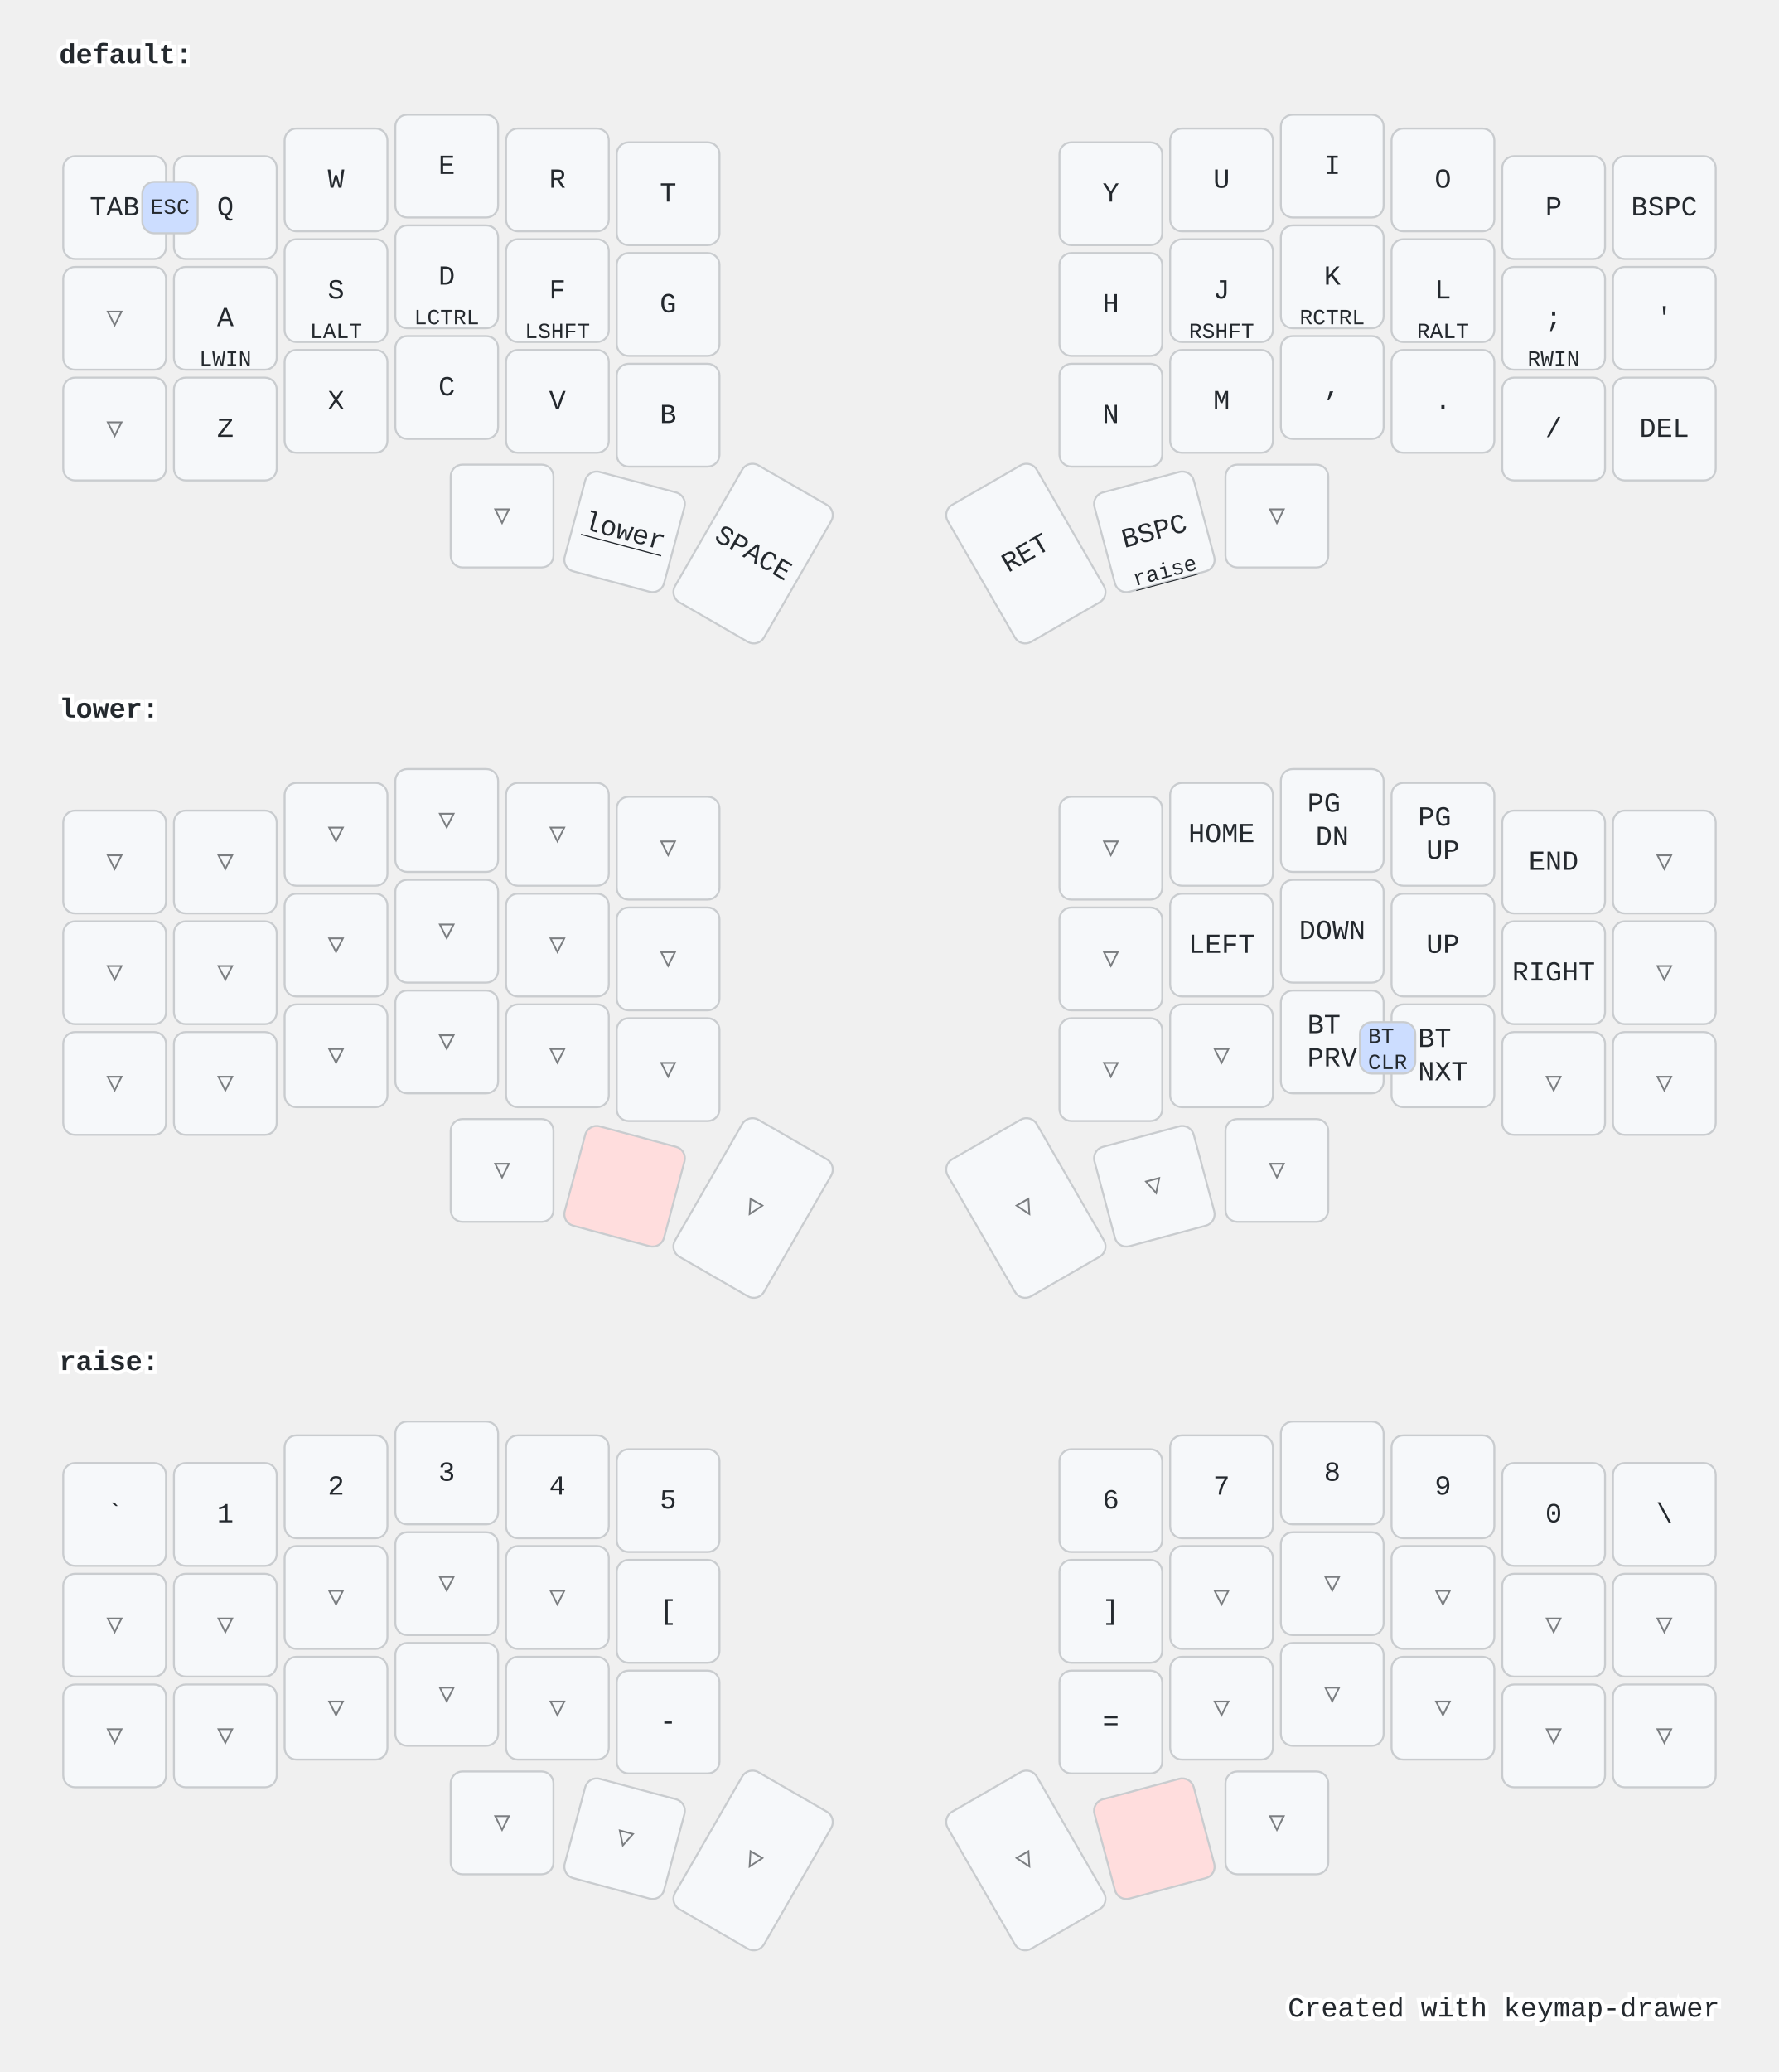
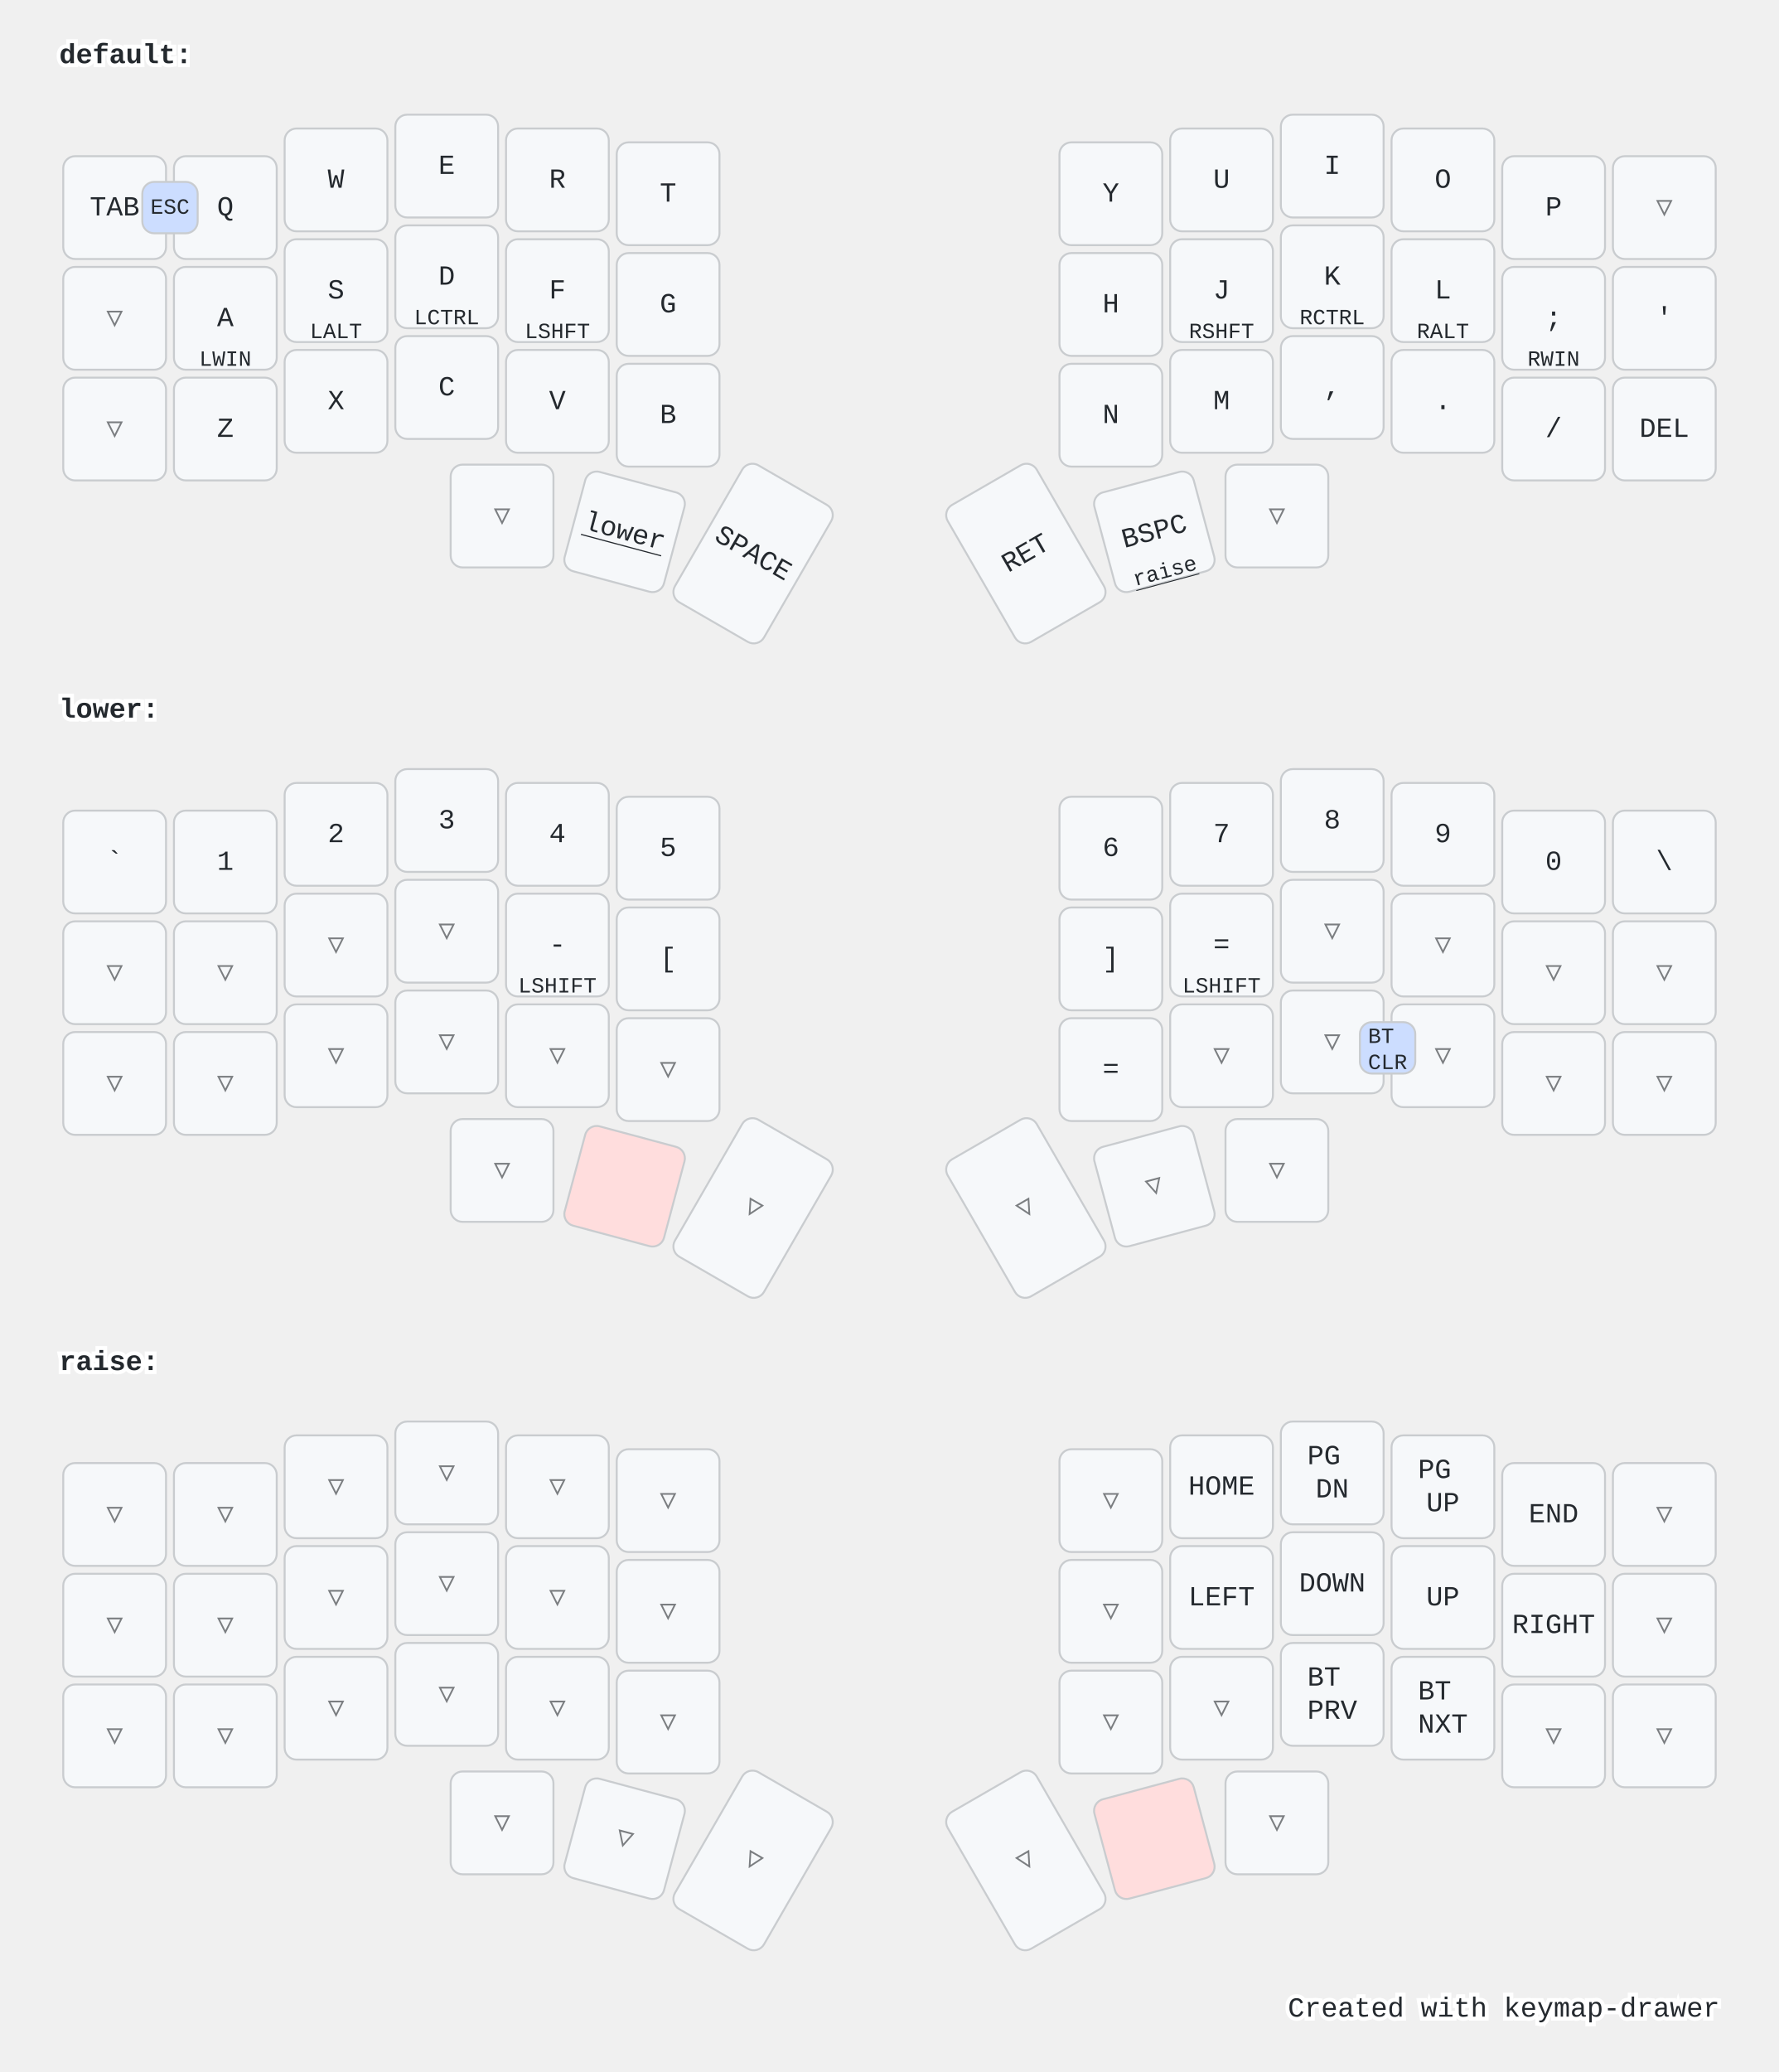
<svg xmlns="http://www.w3.org/2000/svg" width="900" height="1048" viewBox="0 0 900 1048" class="keymap">
  <style>/* inherit to force styles through use tags */
svg path {
    fill: inherit;
}

/* font and background color specifications */
svg.keymap {
    font-family: SFMono-Regular,Consolas,Liberation Mono,Menlo,monospace;
    font-size: 14px;
    font-kerning: normal;
    text-rendering: optimizeLegibility;
    fill: #24292e;
}

/* default key styling */
rect.key {
    fill: #f6f8fa;
}

rect.key, rect.combo {
    stroke: #c9cccf;
    stroke-width: 1;
}

/* default key side styling, only used is draw_key_sides is set */
rect.side {
    filter: brightness(90%);
}

/* color accent for combo boxes */
rect.combo, rect.combo-separate {
    fill: #cdf;
}

/* color accent for held keys */
rect.held, rect.combo.held {
    fill: #fdd;
}

/* color accent for ghost (optional) keys */
rect.ghost, rect.combo.ghost {
    stroke-dasharray: 4, 4;
    stroke-width: 2;
}

text {
    text-anchor: middle;
    dominant-baseline: middle;
}

/* styling for layer labels */
text.label {
    font-weight: bold;
    text-anchor: start;
    stroke: white;
    stroke-width: 4;
    paint-order: stroke;
}

/* styling for optional footer */
text.footer {
    text-anchor: end;
    dominant-baseline: auto;
    stroke: white;
    stroke-width: 4;
    paint-order: stroke;
}

/* styling for combo tap, and key non-tap label text */
text.combo, text.hold, text.shifted, text.left, text.right {
    font-size: 11px;
}

text.hold {
    text-anchor: middle;
    dominant-baseline: auto;
}

text.shifted {
    text-anchor: middle;
    dominant-baseline: hanging;
}

text.left {
    text-anchor: start;
}

text.right {
    text-anchor: end;
}

text.layer-activator {
    text-decoration: underline;
}

/* styling for hold/shifted label text in combo box */
text.combo.hold, text.combo.shifted, text.combo.left, text.combo.right {
    font-size: 8px;
}

/* lighter symbol for transparent keys */
text.trans {
    fill: #7b7e81;
}

/* styling for combo dendrons */
path.combo {
    stroke-width: 1;
    stroke: gray;
    fill: none;
}

/* Start Tabler Icons Cleanup */
/* cannot use height/width with glyphs */
.icon-tabler &gt; path {
    fill: inherit;
    stroke: inherit;
    stroke-width: 2;
}
/* hide tabler's default box */
.icon-tabler &gt; path[stroke="none"][fill="none"] {
    visibility: hidden;
}
/* End Tabler Icons Cleanup */

@media (prefers-color-scheme: dark) {
svg.keymap { fill: #d1d6db; }
rect.key { fill: #3f4750; }
rect.key, rect.combo { stroke: #60666c; }
rect.combo, rect.combo-separate { fill: #1f3d7a; }
rect.held, rect.combo.held { fill: #854747; }
text.label, text.footer { stroke: black; }
text.trans { fill: #7e8184; }
path.combo { stroke: #7f7f7f; }

}</style>
  <g transform="translate(30, 0)" class="layer-default">
    <text x="0" y="28" class="label" id="default">default:</text>
    <g transform="translate(0, 56)">
      <g transform="translate(28, 49)" class="key keypos-0">
        <rect rx="6" ry="6" x="-26" y="-26" width="52" height="52" class="key" />
        <text x="0" y="0" class="key tap">TAB</text>
      </g>
      <g transform="translate(84, 49)" class="key keypos-1">
        <rect rx="6" ry="6" x="-26" y="-26" width="52" height="52" class="key" />
        <text x="0" y="0" class="key tap">Q</text>
      </g>
      <g transform="translate(140, 35)" class="key keypos-2">
        <rect rx="6" ry="6" x="-26" y="-26" width="52" height="52" class="key" />
        <text x="0" y="0" class="key tap">W</text>
      </g>
      <g transform="translate(196, 28)" class="key keypos-3">
        <rect rx="6" ry="6" x="-26" y="-26" width="52" height="52" class="key" />
        <text x="0" y="0" class="key tap">E</text>
      </g>
      <g transform="translate(252, 35)" class="key keypos-4">
        <rect rx="6" ry="6" x="-26" y="-26" width="52" height="52" class="key" />
        <text x="0" y="0" class="key tap">R</text>
      </g>
      <g transform="translate(308, 42)" class="key keypos-5">
        <rect rx="6" ry="6" x="-26" y="-26" width="52" height="52" class="key" />
        <text x="0" y="0" class="key tap">T</text>
      </g>
      <g transform="translate(532, 42)" class="key keypos-6">
        <rect rx="6" ry="6" x="-26" y="-26" width="52" height="52" class="key" />
        <text x="0" y="0" class="key tap">Y</text>
      </g>
      <g transform="translate(588, 35)" class="key keypos-7">
        <rect rx="6" ry="6" x="-26" y="-26" width="52" height="52" class="key" />
        <text x="0" y="0" class="key tap">U</text>
      </g>
      <g transform="translate(644, 28)" class="key keypos-8">
        <rect rx="6" ry="6" x="-26" y="-26" width="52" height="52" class="key" />
        <text x="0" y="0" class="key tap">I</text>
      </g>
      <g transform="translate(700, 35)" class="key keypos-9">
        <rect rx="6" ry="6" x="-26" y="-26" width="52" height="52" class="key" />
        <text x="0" y="0" class="key tap">O</text>
      </g>
      <g transform="translate(756, 49)" class="key keypos-10">
        <rect rx="6" ry="6" x="-26" y="-26" width="52" height="52" class="key" />
        <text x="0" y="0" class="key tap">P</text>
      </g>
-       <g transform="translate(812, 49)" class="key keypos-11">
-         <rect rx="6" ry="6" x="-26" y="-26" width="52" height="52" class="key" />
-         <text x="0" y="0" class="key tap">BSPC</text>
+       <g transform="translate(812, 49)" class="key trans keypos-11">
+         <rect rx="6" ry="6" x="-26" y="-26" width="52" height="52" class="key trans" />
+         <text x="0" y="0" class="key trans tap">▽</text>
      </g>
      <g transform="translate(28, 105)" class="key trans keypos-12">
        <rect rx="6" ry="6" x="-26" y="-26" width="52" height="52" class="key trans" />
        <text x="0" y="0" class="key trans tap">▽</text>
      </g>
      <g transform="translate(84, 105)" class="key keypos-13">
        <rect rx="6" ry="6" x="-26" y="-26" width="52" height="52" class="key" />
        <text x="0" y="0" class="key tap">A</text>
        <text x="0" y="24" class="key hold">LWIN</text>
      </g>
      <g transform="translate(140, 91)" class="key keypos-14">
        <rect rx="6" ry="6" x="-26" y="-26" width="52" height="52" class="key" />
        <text x="0" y="0" class="key tap">S</text>
        <text x="0" y="24" class="key hold">LALT</text>
      </g>
      <g transform="translate(196, 84)" class="key keypos-15">
        <rect rx="6" ry="6" x="-26" y="-26" width="52" height="52" class="key" />
        <text x="0" y="0" class="key tap">D</text>
        <text x="0" y="24" class="key hold">LCTRL</text>
      </g>
      <g transform="translate(252, 91)" class="key keypos-16">
        <rect rx="6" ry="6" x="-26" y="-26" width="52" height="52" class="key" />
        <text x="0" y="0" class="key tap">F</text>
        <text x="0" y="24" class="key hold">LSHFT</text>
      </g>
      <g transform="translate(308, 98)" class="key keypos-17">
        <rect rx="6" ry="6" x="-26" y="-26" width="52" height="52" class="key" />
        <text x="0" y="0" class="key tap">G</text>
      </g>
      <g transform="translate(532, 98)" class="key keypos-18">
        <rect rx="6" ry="6" x="-26" y="-26" width="52" height="52" class="key" />
        <text x="0" y="0" class="key tap">H</text>
      </g>
      <g transform="translate(588, 91)" class="key keypos-19">
        <rect rx="6" ry="6" x="-26" y="-26" width="52" height="52" class="key" />
        <text x="0" y="0" class="key tap">J</text>
        <text x="0" y="24" class="key hold">RSHFT</text>
      </g>
      <g transform="translate(644, 84)" class="key keypos-20">
        <rect rx="6" ry="6" x="-26" y="-26" width="52" height="52" class="key" />
        <text x="0" y="0" class="key tap">K</text>
        <text x="0" y="24" class="key hold">RCTRL</text>
      </g>
      <g transform="translate(700, 91)" class="key keypos-21">
        <rect rx="6" ry="6" x="-26" y="-26" width="52" height="52" class="key" />
        <text x="0" y="0" class="key tap">L</text>
        <text x="0" y="24" class="key hold">RALT</text>
      </g>
      <g transform="translate(756, 105)" class="key keypos-22">
        <rect rx="6" ry="6" x="-26" y="-26" width="52" height="52" class="key" />
        <text x="0" y="0" class="key tap">;</text>
        <text x="0" y="24" class="key hold">RWIN</text>
      </g>
      <g transform="translate(812, 105)" class="key keypos-23">
        <rect rx="6" ry="6" x="-26" y="-26" width="52" height="52" class="key" />
        <text x="0" y="0" class="key tap">'</text>
      </g>
      <g transform="translate(28, 161)" class="key trans keypos-24">
        <rect rx="6" ry="6" x="-26" y="-26" width="52" height="52" class="key trans" />
        <text x="0" y="0" class="key trans tap">▽</text>
      </g>
      <g transform="translate(84, 161)" class="key keypos-25">
        <rect rx="6" ry="6" x="-26" y="-26" width="52" height="52" class="key" />
        <text x="0" y="0" class="key tap">Z</text>
      </g>
      <g transform="translate(140, 147)" class="key keypos-26">
        <rect rx="6" ry="6" x="-26" y="-26" width="52" height="52" class="key" />
        <text x="0" y="0" class="key tap">X</text>
      </g>
      <g transform="translate(196, 140)" class="key keypos-27">
        <rect rx="6" ry="6" x="-26" y="-26" width="52" height="52" class="key" />
        <text x="0" y="0" class="key tap">C</text>
      </g>
      <g transform="translate(252, 147)" class="key keypos-28">
        <rect rx="6" ry="6" x="-26" y="-26" width="52" height="52" class="key" />
        <text x="0" y="0" class="key tap">V</text>
      </g>
      <g transform="translate(308, 154)" class="key keypos-29">
        <rect rx="6" ry="6" x="-26" y="-26" width="52" height="52" class="key" />
        <text x="0" y="0" class="key tap">B</text>
      </g>
      <g transform="translate(532, 154)" class="key keypos-30">
        <rect rx="6" ry="6" x="-26" y="-26" width="52" height="52" class="key" />
        <text x="0" y="0" class="key tap">N</text>
      </g>
      <g transform="translate(588, 147)" class="key keypos-31">
        <rect rx="6" ry="6" x="-26" y="-26" width="52" height="52" class="key" />
        <text x="0" y="0" class="key tap">M</text>
      </g>
      <g transform="translate(644, 140)" class="key keypos-32">
        <rect rx="6" ry="6" x="-26" y="-26" width="52" height="52" class="key" />
        <text x="0" y="0" class="key tap">,</text>
      </g>
      <g transform="translate(700, 147)" class="key keypos-33">
        <rect rx="6" ry="6" x="-26" y="-26" width="52" height="52" class="key" />
        <text x="0" y="0" class="key tap">.</text>
      </g>
      <g transform="translate(756, 161)" class="key keypos-34">
        <rect rx="6" ry="6" x="-26" y="-26" width="52" height="52" class="key" />
        <text x="0" y="0" class="key tap">/</text>
      </g>
      <g transform="translate(812, 161)" class="key keypos-35">
        <rect rx="6" ry="6" x="-26" y="-26" width="52" height="52" class="key" />
        <text x="0" y="0" class="key tap">DEL</text>
      </g>
      <g transform="translate(224, 205)" class="key trans keypos-36">
        <rect rx="6" ry="6" x="-26" y="-26" width="52" height="52" class="key trans" />
        <text x="0" y="0" class="key trans tap">▽</text>
      </g>
      <g transform="translate(286, 213) rotate(15.0)" class="key keypos-37">
        <rect rx="6" ry="6" x="-26" y="-26" width="52" height="52" class="key" />
        <a href="#lower">
          <text x="0" y="0" class="key tap layer-activator">lower</text>
        </a>
      </g>
      <g transform="translate(351, 224) rotate(30.0)" class="key keypos-38">
        <rect rx="6" ry="6" x="-26" y="-40" width="52" height="80" class="key" />
        <text x="0" y="0" class="key tap">SPACE</text>
      </g>
      <g transform="translate(489, 224) rotate(-30.0)" class="key keypos-39">
        <rect rx="6" ry="6" x="-26" y="-40" width="52" height="80" class="key" />
        <text x="0" y="0" class="key tap">RET</text>
      </g>
      <g transform="translate(554, 213) rotate(-15.0)" class="key keypos-40">
        <rect rx="6" ry="6" x="-26" y="-26" width="52" height="52" class="key" />
        <text x="0" y="0" class="key tap">BSPC</text>
        <a href="#raise">
          <text x="0" y="24" class="key hold layer-activator">raise</text>
        </a>
      </g>
      <g transform="translate(616, 205)" class="key trans keypos-41">
        <rect rx="6" ry="6" x="-26" y="-26" width="52" height="52" class="key trans" />
        <text x="0" y="0" class="key trans tap">▽</text>
      </g>
      <g class="combo combopos-0">
        <rect rx="6" ry="6" x="42" y="36" width="28" height="26" class="combo" />
        <text x="56" y="49" class="combo tap">ESC</text>
      </g>
    </g>
  </g>
  <g transform="translate(30, 331)" class="layer-lower">
    <text x="0" y="28" class="label" id="lower">lower:</text>
    <g transform="translate(0, 56)">
-       <g transform="translate(28, 49)" class="key trans keypos-0">
-         <rect rx="6" ry="6" x="-26" y="-26" width="52" height="52" class="key trans" />
-         <text x="0" y="0" class="key trans tap">▽</text>
-       </g>
-       <g transform="translate(84, 49)" class="key trans keypos-1">
-         <rect rx="6" ry="6" x="-26" y="-26" width="52" height="52" class="key trans" />
-         <text x="0" y="0" class="key trans tap">▽</text>
-       </g>
-       <g transform="translate(140, 35)" class="key trans keypos-2">
-         <rect rx="6" ry="6" x="-26" y="-26" width="52" height="52" class="key trans" />
-         <text x="0" y="0" class="key trans tap">▽</text>
-       </g>
-       <g transform="translate(196, 28)" class="key trans keypos-3">
-         <rect rx="6" ry="6" x="-26" y="-26" width="52" height="52" class="key trans" />
-         <text x="0" y="0" class="key trans tap">▽</text>
-       </g>
-       <g transform="translate(252, 35)" class="key trans keypos-4">
-         <rect rx="6" ry="6" x="-26" y="-26" width="52" height="52" class="key trans" />
-         <text x="0" y="0" class="key trans tap">▽</text>
-       </g>
-       <g transform="translate(308, 42)" class="key trans keypos-5">
-         <rect rx="6" ry="6" x="-26" y="-26" width="52" height="52" class="key trans" />
-         <text x="0" y="0" class="key trans tap">▽</text>
-       </g>
-       <g transform="translate(532, 42)" class="key trans keypos-6">
-         <rect rx="6" ry="6" x="-26" y="-26" width="52" height="52" class="key trans" />
-         <text x="0" y="0" class="key trans tap">▽</text>
+       <g transform="translate(28, 49)" class="key keypos-0">
+         <rect rx="6" ry="6" x="-26" y="-26" width="52" height="52" class="key" />
+         <text x="0" y="0" class="key tap">`</text>
+       </g>
+       <g transform="translate(84, 49)" class="key keypos-1">
+         <rect rx="6" ry="6" x="-26" y="-26" width="52" height="52" class="key" />
+         <text x="0" y="0" class="key tap">1</text>
+       </g>
+       <g transform="translate(140, 35)" class="key keypos-2">
+         <rect rx="6" ry="6" x="-26" y="-26" width="52" height="52" class="key" />
+         <text x="0" y="0" class="key tap">2</text>
+       </g>
+       <g transform="translate(196, 28)" class="key keypos-3">
+         <rect rx="6" ry="6" x="-26" y="-26" width="52" height="52" class="key" />
+         <text x="0" y="0" class="key tap">3</text>
+       </g>
+       <g transform="translate(252, 35)" class="key keypos-4">
+         <rect rx="6" ry="6" x="-26" y="-26" width="52" height="52" class="key" />
+         <text x="0" y="0" class="key tap">4</text>
+       </g>
+       <g transform="translate(308, 42)" class="key keypos-5">
+         <rect rx="6" ry="6" x="-26" y="-26" width="52" height="52" class="key" />
+         <text x="0" y="0" class="key tap">5</text>
+       </g>
+       <g transform="translate(532, 42)" class="key keypos-6">
+         <rect rx="6" ry="6" x="-26" y="-26" width="52" height="52" class="key" />
+         <text x="0" y="0" class="key tap">6</text>
      </g>
      <g transform="translate(588, 35)" class="key keypos-7">
        <rect rx="6" ry="6" x="-26" y="-26" width="52" height="52" class="key" />
-         <text x="0" y="0" class="key tap">HOME</text>
+         <text x="0" y="0" class="key tap">7</text>
      </g>
      <g transform="translate(644, 28)" class="key keypos-8">
        <rect rx="6" ry="6" x="-26" y="-26" width="52" height="52" class="key" />
-         <text x="0" y="0" class="key tap">
-           <tspan x="0" dy="-0.6em">PG</tspan>
-           <tspan x="0" dy="1.2em">DN</tspan>
-         </text>
+         <text x="0" y="0" class="key tap">8</text>
      </g>
      <g transform="translate(700, 35)" class="key keypos-9">
        <rect rx="6" ry="6" x="-26" y="-26" width="52" height="52" class="key" />
-         <text x="0" y="0" class="key tap">
-           <tspan x="0" dy="-0.6em">PG</tspan>
-           <tspan x="0" dy="1.2em">UP</tspan>
-         </text>
+         <text x="0" y="0" class="key tap">9</text>
      </g>
      <g transform="translate(756, 49)" class="key keypos-10">
        <rect rx="6" ry="6" x="-26" y="-26" width="52" height="52" class="key" />
-         <text x="0" y="0" class="key tap">END</text>
-       </g>
-       <g transform="translate(812, 49)" class="key trans keypos-11">
-         <rect rx="6" ry="6" x="-26" y="-26" width="52" height="52" class="key trans" />
-         <text x="0" y="0" class="key trans tap">▽</text>
+         <text x="0" y="0" class="key tap">0</text>
+       </g>
+       <g transform="translate(812, 49)" class="key keypos-11">
+         <rect rx="6" ry="6" x="-26" y="-26" width="52" height="52" class="key" />
+         <text x="0" y="0" class="key tap">\</text>
      </g>
      <g transform="translate(28, 105)" class="key trans keypos-12">
        <rect rx="6" ry="6" x="-26" y="-26" width="52" height="52" class="key trans" />
        <text x="0" y="0" class="key trans tap">▽</text>
      </g>
      <g transform="translate(84, 105)" class="key trans keypos-13">
        <rect rx="6" ry="6" x="-26" y="-26" width="52" height="52" class="key trans" />
        <text x="0" y="0" class="key trans tap">▽</text>
      </g>
      <g transform="translate(140, 91)" class="key trans keypos-14">
        <rect rx="6" ry="6" x="-26" y="-26" width="52" height="52" class="key trans" />
        <text x="0" y="0" class="key trans tap">▽</text>
      </g>
      <g transform="translate(196, 84)" class="key trans keypos-15">
        <rect rx="6" ry="6" x="-26" y="-26" width="52" height="52" class="key trans" />
        <text x="0" y="0" class="key trans tap">▽</text>
      </g>
-       <g transform="translate(252, 91)" class="key trans keypos-16">
-         <rect rx="6" ry="6" x="-26" y="-26" width="52" height="52" class="key trans" />
-         <text x="0" y="0" class="key trans tap">▽</text>
-       </g>
-       <g transform="translate(308, 98)" class="key trans keypos-17">
-         <rect rx="6" ry="6" x="-26" y="-26" width="52" height="52" class="key trans" />
-         <text x="0" y="0" class="key trans tap">▽</text>
-       </g>
-       <g transform="translate(532, 98)" class="key trans keypos-18">
-         <rect rx="6" ry="6" x="-26" y="-26" width="52" height="52" class="key trans" />
-         <text x="0" y="0" class="key trans tap">▽</text>
+       <g transform="translate(252, 91)" class="key keypos-16">
+         <rect rx="6" ry="6" x="-26" y="-26" width="52" height="52" class="key" />
+         <text x="0" y="0" class="key tap">-</text>
+         <text x="0" y="24" class="key hold">LSHIFT</text>
+       </g>
+       <g transform="translate(308, 98)" class="key keypos-17">
+         <rect rx="6" ry="6" x="-26" y="-26" width="52" height="52" class="key" />
+         <text x="0" y="0" class="key tap">[</text>
+       </g>
+       <g transform="translate(532, 98)" class="key keypos-18">
+         <rect rx="6" ry="6" x="-26" y="-26" width="52" height="52" class="key" />
+         <text x="0" y="0" class="key tap">]</text>
      </g>
      <g transform="translate(588, 91)" class="key keypos-19">
        <rect rx="6" ry="6" x="-26" y="-26" width="52" height="52" class="key" />
-         <text x="0" y="0" class="key tap">LEFT</text>
-       </g>
-       <g transform="translate(644, 84)" class="key keypos-20">
-         <rect rx="6" ry="6" x="-26" y="-26" width="52" height="52" class="key" />
-         <text x="0" y="0" class="key tap">DOWN</text>
-       </g>
-       <g transform="translate(700, 91)" class="key keypos-21">
-         <rect rx="6" ry="6" x="-26" y="-26" width="52" height="52" class="key" />
-         <text x="0" y="0" class="key tap">UP</text>
-       </g>
-       <g transform="translate(756, 105)" class="key keypos-22">
-         <rect rx="6" ry="6" x="-26" y="-26" width="52" height="52" class="key" />
-         <text x="0" y="0" class="key tap">RIGHT</text>
+         <text x="0" y="0" class="key tap">=</text>
+         <text x="0" y="24" class="key hold">LSHIFT</text>
+       </g>
+       <g transform="translate(644, 84)" class="key trans keypos-20">
+         <rect rx="6" ry="6" x="-26" y="-26" width="52" height="52" class="key trans" />
+         <text x="0" y="0" class="key trans tap">▽</text>
+       </g>
+       <g transform="translate(700, 91)" class="key trans keypos-21">
+         <rect rx="6" ry="6" x="-26" y="-26" width="52" height="52" class="key trans" />
+         <text x="0" y="0" class="key trans tap">▽</text>
+       </g>
+       <g transform="translate(756, 105)" class="key trans keypos-22">
+         <rect rx="6" ry="6" x="-26" y="-26" width="52" height="52" class="key trans" />
+         <text x="0" y="0" class="key trans tap">▽</text>
      </g>
      <g transform="translate(812, 105)" class="key trans keypos-23">
        <rect rx="6" ry="6" x="-26" y="-26" width="52" height="52" class="key trans" />
        <text x="0" y="0" class="key trans tap">▽</text>
      </g>
      <g transform="translate(28, 161)" class="key trans keypos-24">
        <rect rx="6" ry="6" x="-26" y="-26" width="52" height="52" class="key trans" />
        <text x="0" y="0" class="key trans tap">▽</text>
      </g>
      <g transform="translate(84, 161)" class="key trans keypos-25">
        <rect rx="6" ry="6" x="-26" y="-26" width="52" height="52" class="key trans" />
        <text x="0" y="0" class="key trans tap">▽</text>
      </g>
      <g transform="translate(140, 147)" class="key trans keypos-26">
        <rect rx="6" ry="6" x="-26" y="-26" width="52" height="52" class="key trans" />
        <text x="0" y="0" class="key trans tap">▽</text>
      </g>
      <g transform="translate(196, 140)" class="key trans keypos-27">
        <rect rx="6" ry="6" x="-26" y="-26" width="52" height="52" class="key trans" />
        <text x="0" y="0" class="key trans tap">▽</text>
      </g>
      <g transform="translate(252, 147)" class="key trans keypos-28">
        <rect rx="6" ry="6" x="-26" y="-26" width="52" height="52" class="key trans" />
        <text x="0" y="0" class="key trans tap">▽</text>
      </g>
      <g transform="translate(308, 154)" class="key trans keypos-29">
        <rect rx="6" ry="6" x="-26" y="-26" width="52" height="52" class="key trans" />
        <text x="0" y="0" class="key trans tap">▽</text>
      </g>
-       <g transform="translate(532, 154)" class="key trans keypos-30">
-         <rect rx="6" ry="6" x="-26" y="-26" width="52" height="52" class="key trans" />
-         <text x="0" y="0" class="key trans tap">▽</text>
+       <g transform="translate(532, 154)" class="key keypos-30">
+         <rect rx="6" ry="6" x="-26" y="-26" width="52" height="52" class="key" />
+         <text x="0" y="0" class="key tap">=</text>
      </g>
      <g transform="translate(588, 147)" class="key trans keypos-31">
        <rect rx="6" ry="6" x="-26" y="-26" width="52" height="52" class="key trans" />
        <text x="0" y="0" class="key trans tap">▽</text>
      </g>
-       <g transform="translate(644, 140)" class="key keypos-32">
-         <rect rx="6" ry="6" x="-26" y="-26" width="52" height="52" class="key" />
-         <text x="0" y="0" class="key tap">
-           <tspan x="0" dy="-0.6em">BT</tspan>
-           <tspan x="0" dy="1.2em">PRV</tspan>
-         </text>
-       </g>
-       <g transform="translate(700, 147)" class="key keypos-33">
-         <rect rx="6" ry="6" x="-26" y="-26" width="52" height="52" class="key" />
-         <text x="0" y="0" class="key tap">
-           <tspan x="0" dy="-0.6em">BT</tspan>
-           <tspan x="0" dy="1.2em">NXT</tspan>
-         </text>
+       <g transform="translate(644, 140)" class="key trans keypos-32">
+         <rect rx="6" ry="6" x="-26" y="-26" width="52" height="52" class="key trans" />
+         <text x="0" y="0" class="key trans tap">▽</text>
+       </g>
+       <g transform="translate(700, 147)" class="key trans keypos-33">
+         <rect rx="6" ry="6" x="-26" y="-26" width="52" height="52" class="key trans" />
+         <text x="0" y="0" class="key trans tap">▽</text>
      </g>
      <g transform="translate(756, 161)" class="key trans keypos-34">
        <rect rx="6" ry="6" x="-26" y="-26" width="52" height="52" class="key trans" />
        <text x="0" y="0" class="key trans tap">▽</text>
      </g>
      <g transform="translate(812, 161)" class="key trans keypos-35">
        <rect rx="6" ry="6" x="-26" y="-26" width="52" height="52" class="key trans" />
        <text x="0" y="0" class="key trans tap">▽</text>
      </g>
      <g transform="translate(224, 205)" class="key trans keypos-36">
        <rect rx="6" ry="6" x="-26" y="-26" width="52" height="52" class="key trans" />
        <text x="0" y="0" class="key trans tap">▽</text>
      </g>
      <g transform="translate(286, 213) rotate(15.0)" class="key held keypos-37">
        <rect rx="6" ry="6" x="-26" y="-26" width="52" height="52" class="key held" />
      </g>
      <g transform="translate(351, 224) rotate(30.0)" class="key trans keypos-38">
        <rect rx="6" ry="6" x="-26" y="-40" width="52" height="80" class="key trans" />
        <text x="0" y="0" class="key trans tap">▽</text>
      </g>
      <g transform="translate(489, 224) rotate(-30.0)" class="key trans keypos-39">
        <rect rx="6" ry="6" x="-26" y="-40" width="52" height="80" class="key trans" />
        <text x="0" y="0" class="key trans tap">▽</text>
      </g>
      <g transform="translate(554, 213) rotate(-15.0)" class="key trans keypos-40">
        <rect rx="6" ry="6" x="-26" y="-26" width="52" height="52" class="key trans" />
        <text x="0" y="0" class="key trans tap">▽</text>
      </g>
      <g transform="translate(616, 205)" class="key trans keypos-41">
        <rect rx="6" ry="6" x="-26" y="-26" width="52" height="52" class="key trans" />
        <text x="0" y="0" class="key trans tap">▽</text>
      </g>
      <g class="combo combopos-0">
        <rect rx="6" ry="6" x="658" y="130" width="28" height="26" class="combo" />
        <text x="672" y="144" class="combo tap">
          <tspan x="672" dy="-0.6em">BT</tspan>
          <tspan x="672" dy="1.2em">CLR</tspan>
        </text>
      </g>
    </g>
  </g>
  <g transform="translate(30, 661)" class="layer-raise">
    <text x="0" y="28" class="label" id="raise">raise:</text>
    <g transform="translate(0, 56)">
-       <g transform="translate(28, 49)" class="key keypos-0">
-         <rect rx="6" ry="6" x="-26" y="-26" width="52" height="52" class="key" />
-         <text x="0" y="0" class="key tap">`</text>
-       </g>
-       <g transform="translate(84, 49)" class="key keypos-1">
-         <rect rx="6" ry="6" x="-26" y="-26" width="52" height="52" class="key" />
-         <text x="0" y="0" class="key tap">1</text>
-       </g>
-       <g transform="translate(140, 35)" class="key keypos-2">
-         <rect rx="6" ry="6" x="-26" y="-26" width="52" height="52" class="key" />
-         <text x="0" y="0" class="key tap">2</text>
-       </g>
-       <g transform="translate(196, 28)" class="key keypos-3">
-         <rect rx="6" ry="6" x="-26" y="-26" width="52" height="52" class="key" />
-         <text x="0" y="0" class="key tap">3</text>
-       </g>
-       <g transform="translate(252, 35)" class="key keypos-4">
-         <rect rx="6" ry="6" x="-26" y="-26" width="52" height="52" class="key" />
-         <text x="0" y="0" class="key tap">4</text>
-       </g>
-       <g transform="translate(308, 42)" class="key keypos-5">
-         <rect rx="6" ry="6" x="-26" y="-26" width="52" height="52" class="key" />
-         <text x="0" y="0" class="key tap">5</text>
-       </g>
-       <g transform="translate(532, 42)" class="key keypos-6">
-         <rect rx="6" ry="6" x="-26" y="-26" width="52" height="52" class="key" />
-         <text x="0" y="0" class="key tap">6</text>
+       <g transform="translate(28, 49)" class="key trans keypos-0">
+         <rect rx="6" ry="6" x="-26" y="-26" width="52" height="52" class="key trans" />
+         <text x="0" y="0" class="key trans tap">▽</text>
+       </g>
+       <g transform="translate(84, 49)" class="key trans keypos-1">
+         <rect rx="6" ry="6" x="-26" y="-26" width="52" height="52" class="key trans" />
+         <text x="0" y="0" class="key trans tap">▽</text>
+       </g>
+       <g transform="translate(140, 35)" class="key trans keypos-2">
+         <rect rx="6" ry="6" x="-26" y="-26" width="52" height="52" class="key trans" />
+         <text x="0" y="0" class="key trans tap">▽</text>
+       </g>
+       <g transform="translate(196, 28)" class="key trans keypos-3">
+         <rect rx="6" ry="6" x="-26" y="-26" width="52" height="52" class="key trans" />
+         <text x="0" y="0" class="key trans tap">▽</text>
+       </g>
+       <g transform="translate(252, 35)" class="key trans keypos-4">
+         <rect rx="6" ry="6" x="-26" y="-26" width="52" height="52" class="key trans" />
+         <text x="0" y="0" class="key trans tap">▽</text>
+       </g>
+       <g transform="translate(308, 42)" class="key trans keypos-5">
+         <rect rx="6" ry="6" x="-26" y="-26" width="52" height="52" class="key trans" />
+         <text x="0" y="0" class="key trans tap">▽</text>
+       </g>
+       <g transform="translate(532, 42)" class="key trans keypos-6">
+         <rect rx="6" ry="6" x="-26" y="-26" width="52" height="52" class="key trans" />
+         <text x="0" y="0" class="key trans tap">▽</text>
      </g>
      <g transform="translate(588, 35)" class="key keypos-7">
        <rect rx="6" ry="6" x="-26" y="-26" width="52" height="52" class="key" />
-         <text x="0" y="0" class="key tap">7</text>
+         <text x="0" y="0" class="key tap">HOME</text>
      </g>
      <g transform="translate(644, 28)" class="key keypos-8">
        <rect rx="6" ry="6" x="-26" y="-26" width="52" height="52" class="key" />
-         <text x="0" y="0" class="key tap">8</text>
+         <text x="0" y="0" class="key tap">
+           <tspan x="0" dy="-0.6em">PG</tspan>
+           <tspan x="0" dy="1.2em">DN</tspan>
+         </text>
      </g>
      <g transform="translate(700, 35)" class="key keypos-9">
        <rect rx="6" ry="6" x="-26" y="-26" width="52" height="52" class="key" />
-         <text x="0" y="0" class="key tap">9</text>
+         <text x="0" y="0" class="key tap">
+           <tspan x="0" dy="-0.6em">PG</tspan>
+           <tspan x="0" dy="1.2em">UP</tspan>
+         </text>
      </g>
      <g transform="translate(756, 49)" class="key keypos-10">
        <rect rx="6" ry="6" x="-26" y="-26" width="52" height="52" class="key" />
-         <text x="0" y="0" class="key tap">0</text>
-       </g>
-       <g transform="translate(812, 49)" class="key keypos-11">
-         <rect rx="6" ry="6" x="-26" y="-26" width="52" height="52" class="key" />
-         <text x="0" y="0" class="key tap">\</text>
+         <text x="0" y="0" class="key tap">END</text>
+       </g>
+       <g transform="translate(812, 49)" class="key trans keypos-11">
+         <rect rx="6" ry="6" x="-26" y="-26" width="52" height="52" class="key trans" />
+         <text x="0" y="0" class="key trans tap">▽</text>
      </g>
      <g transform="translate(28, 105)" class="key trans keypos-12">
        <rect rx="6" ry="6" x="-26" y="-26" width="52" height="52" class="key trans" />
        <text x="0" y="0" class="key trans tap">▽</text>
      </g>
      <g transform="translate(84, 105)" class="key trans keypos-13">
        <rect rx="6" ry="6" x="-26" y="-26" width="52" height="52" class="key trans" />
        <text x="0" y="0" class="key trans tap">▽</text>
      </g>
      <g transform="translate(140, 91)" class="key trans keypos-14">
        <rect rx="6" ry="6" x="-26" y="-26" width="52" height="52" class="key trans" />
        <text x="0" y="0" class="key trans tap">▽</text>
      </g>
      <g transform="translate(196, 84)" class="key trans keypos-15">
        <rect rx="6" ry="6" x="-26" y="-26" width="52" height="52" class="key trans" />
        <text x="0" y="0" class="key trans tap">▽</text>
      </g>
      <g transform="translate(252, 91)" class="key trans keypos-16">
        <rect rx="6" ry="6" x="-26" y="-26" width="52" height="52" class="key trans" />
        <text x="0" y="0" class="key trans tap">▽</text>
      </g>
-       <g transform="translate(308, 98)" class="key keypos-17">
-         <rect rx="6" ry="6" x="-26" y="-26" width="52" height="52" class="key" />
-         <text x="0" y="0" class="key tap">[</text>
-       </g>
-       <g transform="translate(532, 98)" class="key keypos-18">
-         <rect rx="6" ry="6" x="-26" y="-26" width="52" height="52" class="key" />
-         <text x="0" y="0" class="key tap">]</text>
-       </g>
-       <g transform="translate(588, 91)" class="key trans keypos-19">
-         <rect rx="6" ry="6" x="-26" y="-26" width="52" height="52" class="key trans" />
-         <text x="0" y="0" class="key trans tap">▽</text>
-       </g>
-       <g transform="translate(644, 84)" class="key trans keypos-20">
-         <rect rx="6" ry="6" x="-26" y="-26" width="52" height="52" class="key trans" />
-         <text x="0" y="0" class="key trans tap">▽</text>
-       </g>
-       <g transform="translate(700, 91)" class="key trans keypos-21">
-         <rect rx="6" ry="6" x="-26" y="-26" width="52" height="52" class="key trans" />
-         <text x="0" y="0" class="key trans tap">▽</text>
-       </g>
-       <g transform="translate(756, 105)" class="key trans keypos-22">
-         <rect rx="6" ry="6" x="-26" y="-26" width="52" height="52" class="key trans" />
-         <text x="0" y="0" class="key trans tap">▽</text>
+       <g transform="translate(308, 98)" class="key trans keypos-17">
+         <rect rx="6" ry="6" x="-26" y="-26" width="52" height="52" class="key trans" />
+         <text x="0" y="0" class="key trans tap">▽</text>
+       </g>
+       <g transform="translate(532, 98)" class="key trans keypos-18">
+         <rect rx="6" ry="6" x="-26" y="-26" width="52" height="52" class="key trans" />
+         <text x="0" y="0" class="key trans tap">▽</text>
+       </g>
+       <g transform="translate(588, 91)" class="key keypos-19">
+         <rect rx="6" ry="6" x="-26" y="-26" width="52" height="52" class="key" />
+         <text x="0" y="0" class="key tap">LEFT</text>
+       </g>
+       <g transform="translate(644, 84)" class="key keypos-20">
+         <rect rx="6" ry="6" x="-26" y="-26" width="52" height="52" class="key" />
+         <text x="0" y="0" class="key tap">DOWN</text>
+       </g>
+       <g transform="translate(700, 91)" class="key keypos-21">
+         <rect rx="6" ry="6" x="-26" y="-26" width="52" height="52" class="key" />
+         <text x="0" y="0" class="key tap">UP</text>
+       </g>
+       <g transform="translate(756, 105)" class="key keypos-22">
+         <rect rx="6" ry="6" x="-26" y="-26" width="52" height="52" class="key" />
+         <text x="0" y="0" class="key tap">RIGHT</text>
      </g>
      <g transform="translate(812, 105)" class="key trans keypos-23">
        <rect rx="6" ry="6" x="-26" y="-26" width="52" height="52" class="key trans" />
        <text x="0" y="0" class="key trans tap">▽</text>
      </g>
      <g transform="translate(28, 161)" class="key trans keypos-24">
        <rect rx="6" ry="6" x="-26" y="-26" width="52" height="52" class="key trans" />
        <text x="0" y="0" class="key trans tap">▽</text>
      </g>
      <g transform="translate(84, 161)" class="key trans keypos-25">
        <rect rx="6" ry="6" x="-26" y="-26" width="52" height="52" class="key trans" />
        <text x="0" y="0" class="key trans tap">▽</text>
      </g>
      <g transform="translate(140, 147)" class="key trans keypos-26">
        <rect rx="6" ry="6" x="-26" y="-26" width="52" height="52" class="key trans" />
        <text x="0" y="0" class="key trans tap">▽</text>
      </g>
      <g transform="translate(196, 140)" class="key trans keypos-27">
        <rect rx="6" ry="6" x="-26" y="-26" width="52" height="52" class="key trans" />
        <text x="0" y="0" class="key trans tap">▽</text>
      </g>
      <g transform="translate(252, 147)" class="key trans keypos-28">
        <rect rx="6" ry="6" x="-26" y="-26" width="52" height="52" class="key trans" />
        <text x="0" y="0" class="key trans tap">▽</text>
      </g>
-       <g transform="translate(308, 154)" class="key keypos-29">
-         <rect rx="6" ry="6" x="-26" y="-26" width="52" height="52" class="key" />
-         <text x="0" y="0" class="key tap">-</text>
-       </g>
-       <g transform="translate(532, 154)" class="key keypos-30">
-         <rect rx="6" ry="6" x="-26" y="-26" width="52" height="52" class="key" />
-         <text x="0" y="0" class="key tap">=</text>
+       <g transform="translate(308, 154)" class="key trans keypos-29">
+         <rect rx="6" ry="6" x="-26" y="-26" width="52" height="52" class="key trans" />
+         <text x="0" y="0" class="key trans tap">▽</text>
+       </g>
+       <g transform="translate(532, 154)" class="key trans keypos-30">
+         <rect rx="6" ry="6" x="-26" y="-26" width="52" height="52" class="key trans" />
+         <text x="0" y="0" class="key trans tap">▽</text>
      </g>
      <g transform="translate(588, 147)" class="key trans keypos-31">
        <rect rx="6" ry="6" x="-26" y="-26" width="52" height="52" class="key trans" />
        <text x="0" y="0" class="key trans tap">▽</text>
      </g>
-       <g transform="translate(644, 140)" class="key trans keypos-32">
-         <rect rx="6" ry="6" x="-26" y="-26" width="52" height="52" class="key trans" />
-         <text x="0" y="0" class="key trans tap">▽</text>
-       </g>
-       <g transform="translate(700, 147)" class="key trans keypos-33">
-         <rect rx="6" ry="6" x="-26" y="-26" width="52" height="52" class="key trans" />
-         <text x="0" y="0" class="key trans tap">▽</text>
+       <g transform="translate(644, 140)" class="key keypos-32">
+         <rect rx="6" ry="6" x="-26" y="-26" width="52" height="52" class="key" />
+         <text x="0" y="0" class="key tap">
+           <tspan x="0" dy="-0.6em">BT</tspan>
+           <tspan x="0" dy="1.2em">PRV</tspan>
+         </text>
+       </g>
+       <g transform="translate(700, 147)" class="key keypos-33">
+         <rect rx="6" ry="6" x="-26" y="-26" width="52" height="52" class="key" />
+         <text x="0" y="0" class="key tap">
+           <tspan x="0" dy="-0.6em">BT</tspan>
+           <tspan x="0" dy="1.2em">NXT</tspan>
+         </text>
      </g>
      <g transform="translate(756, 161)" class="key trans keypos-34">
        <rect rx="6" ry="6" x="-26" y="-26" width="52" height="52" class="key trans" />
        <text x="0" y="0" class="key trans tap">▽</text>
      </g>
      <g transform="translate(812, 161)" class="key trans keypos-35">
        <rect rx="6" ry="6" x="-26" y="-26" width="52" height="52" class="key trans" />
        <text x="0" y="0" class="key trans tap">▽</text>
      </g>
      <g transform="translate(224, 205)" class="key trans keypos-36">
        <rect rx="6" ry="6" x="-26" y="-26" width="52" height="52" class="key trans" />
        <text x="0" y="0" class="key trans tap">▽</text>
      </g>
      <g transform="translate(286, 213) rotate(15.0)" class="key trans keypos-37">
        <rect rx="6" ry="6" x="-26" y="-26" width="52" height="52" class="key trans" />
        <text x="0" y="0" class="key trans tap">▽</text>
      </g>
      <g transform="translate(351, 224) rotate(30.0)" class="key trans keypos-38">
        <rect rx="6" ry="6" x="-26" y="-40" width="52" height="80" class="key trans" />
        <text x="0" y="0" class="key trans tap">▽</text>
      </g>
      <g transform="translate(489, 224) rotate(-30.0)" class="key trans keypos-39">
        <rect rx="6" ry="6" x="-26" y="-40" width="52" height="80" class="key trans" />
        <text x="0" y="0" class="key trans tap">▽</text>
      </g>
      <g transform="translate(554, 213) rotate(-15.0)" class="key held keypos-40">
        <rect rx="6" ry="6" x="-26" y="-26" width="52" height="52" class="key held" />
      </g>
      <g transform="translate(616, 205)" class="key trans keypos-41">
        <rect rx="6" ry="6" x="-26" y="-26" width="52" height="52" class="key trans" />
        <text x="0" y="0" class="key trans tap">▽</text>
      </g>
    </g>
  </g>
  <text x="870.0" y="1020.0" class="footer">Created with <a href="https://github.com/caksoylar/keymap-drawer">keymap-drawer</a>
  </text>
</svg>
